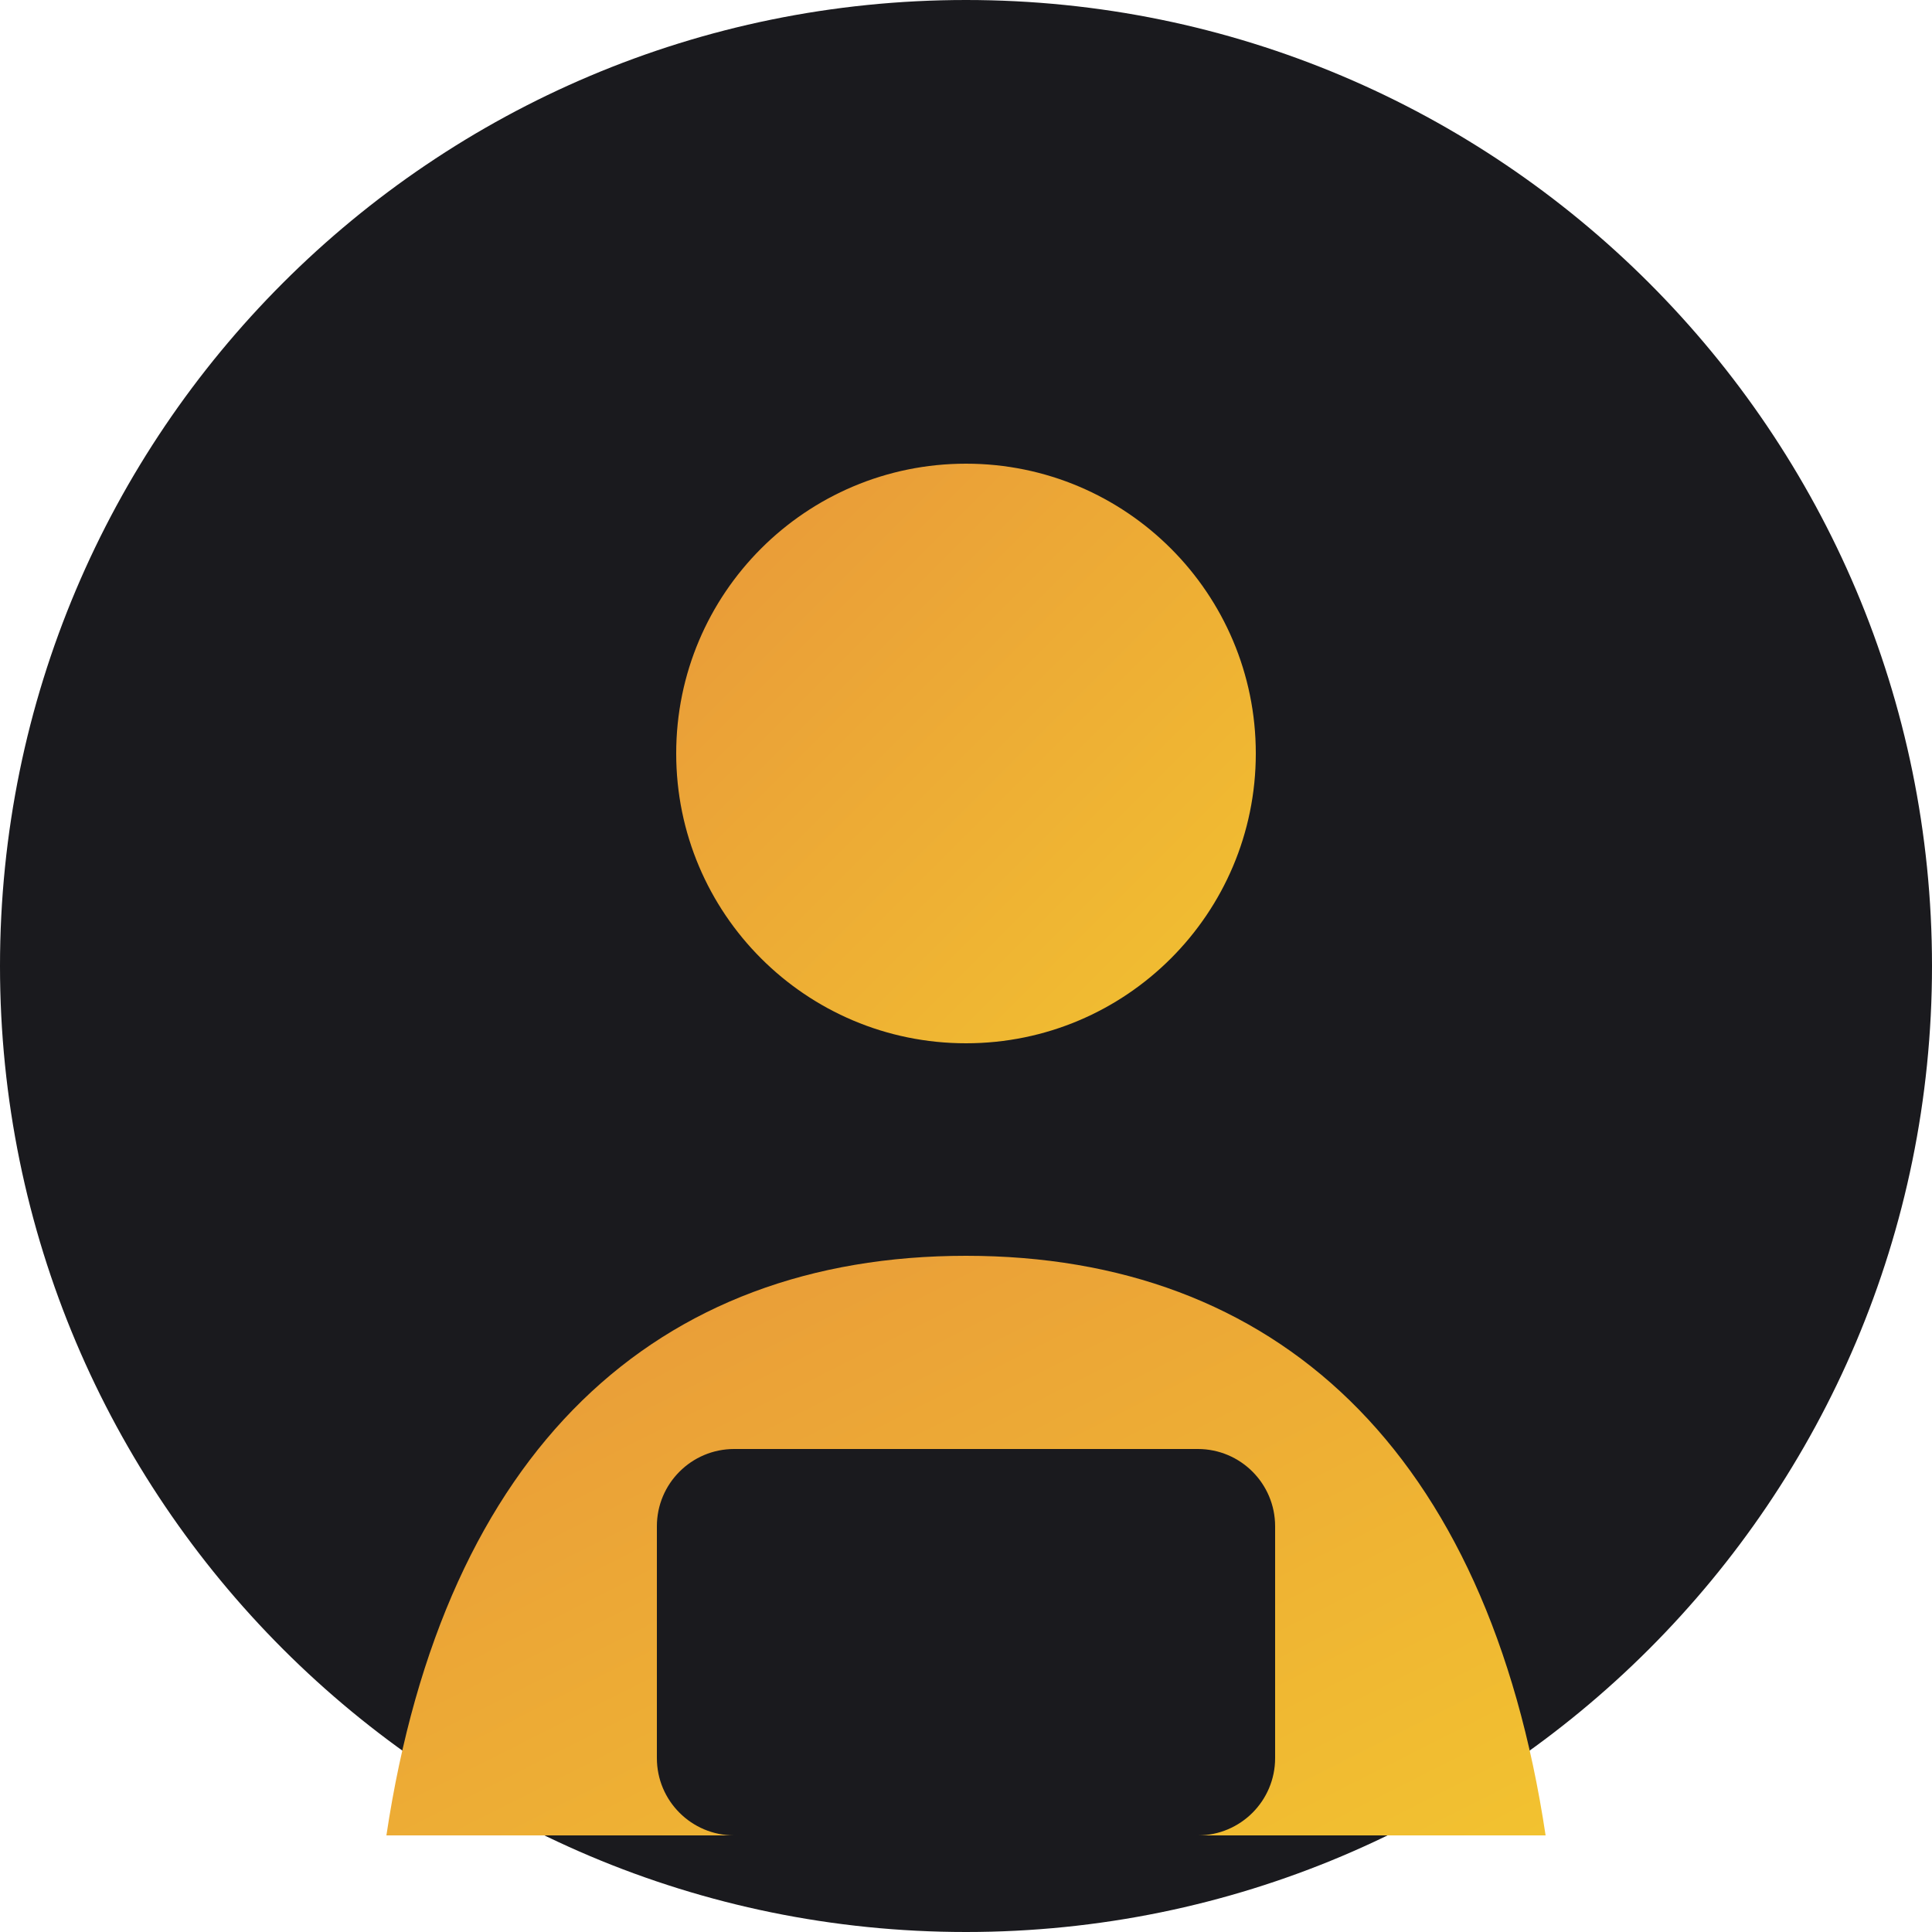
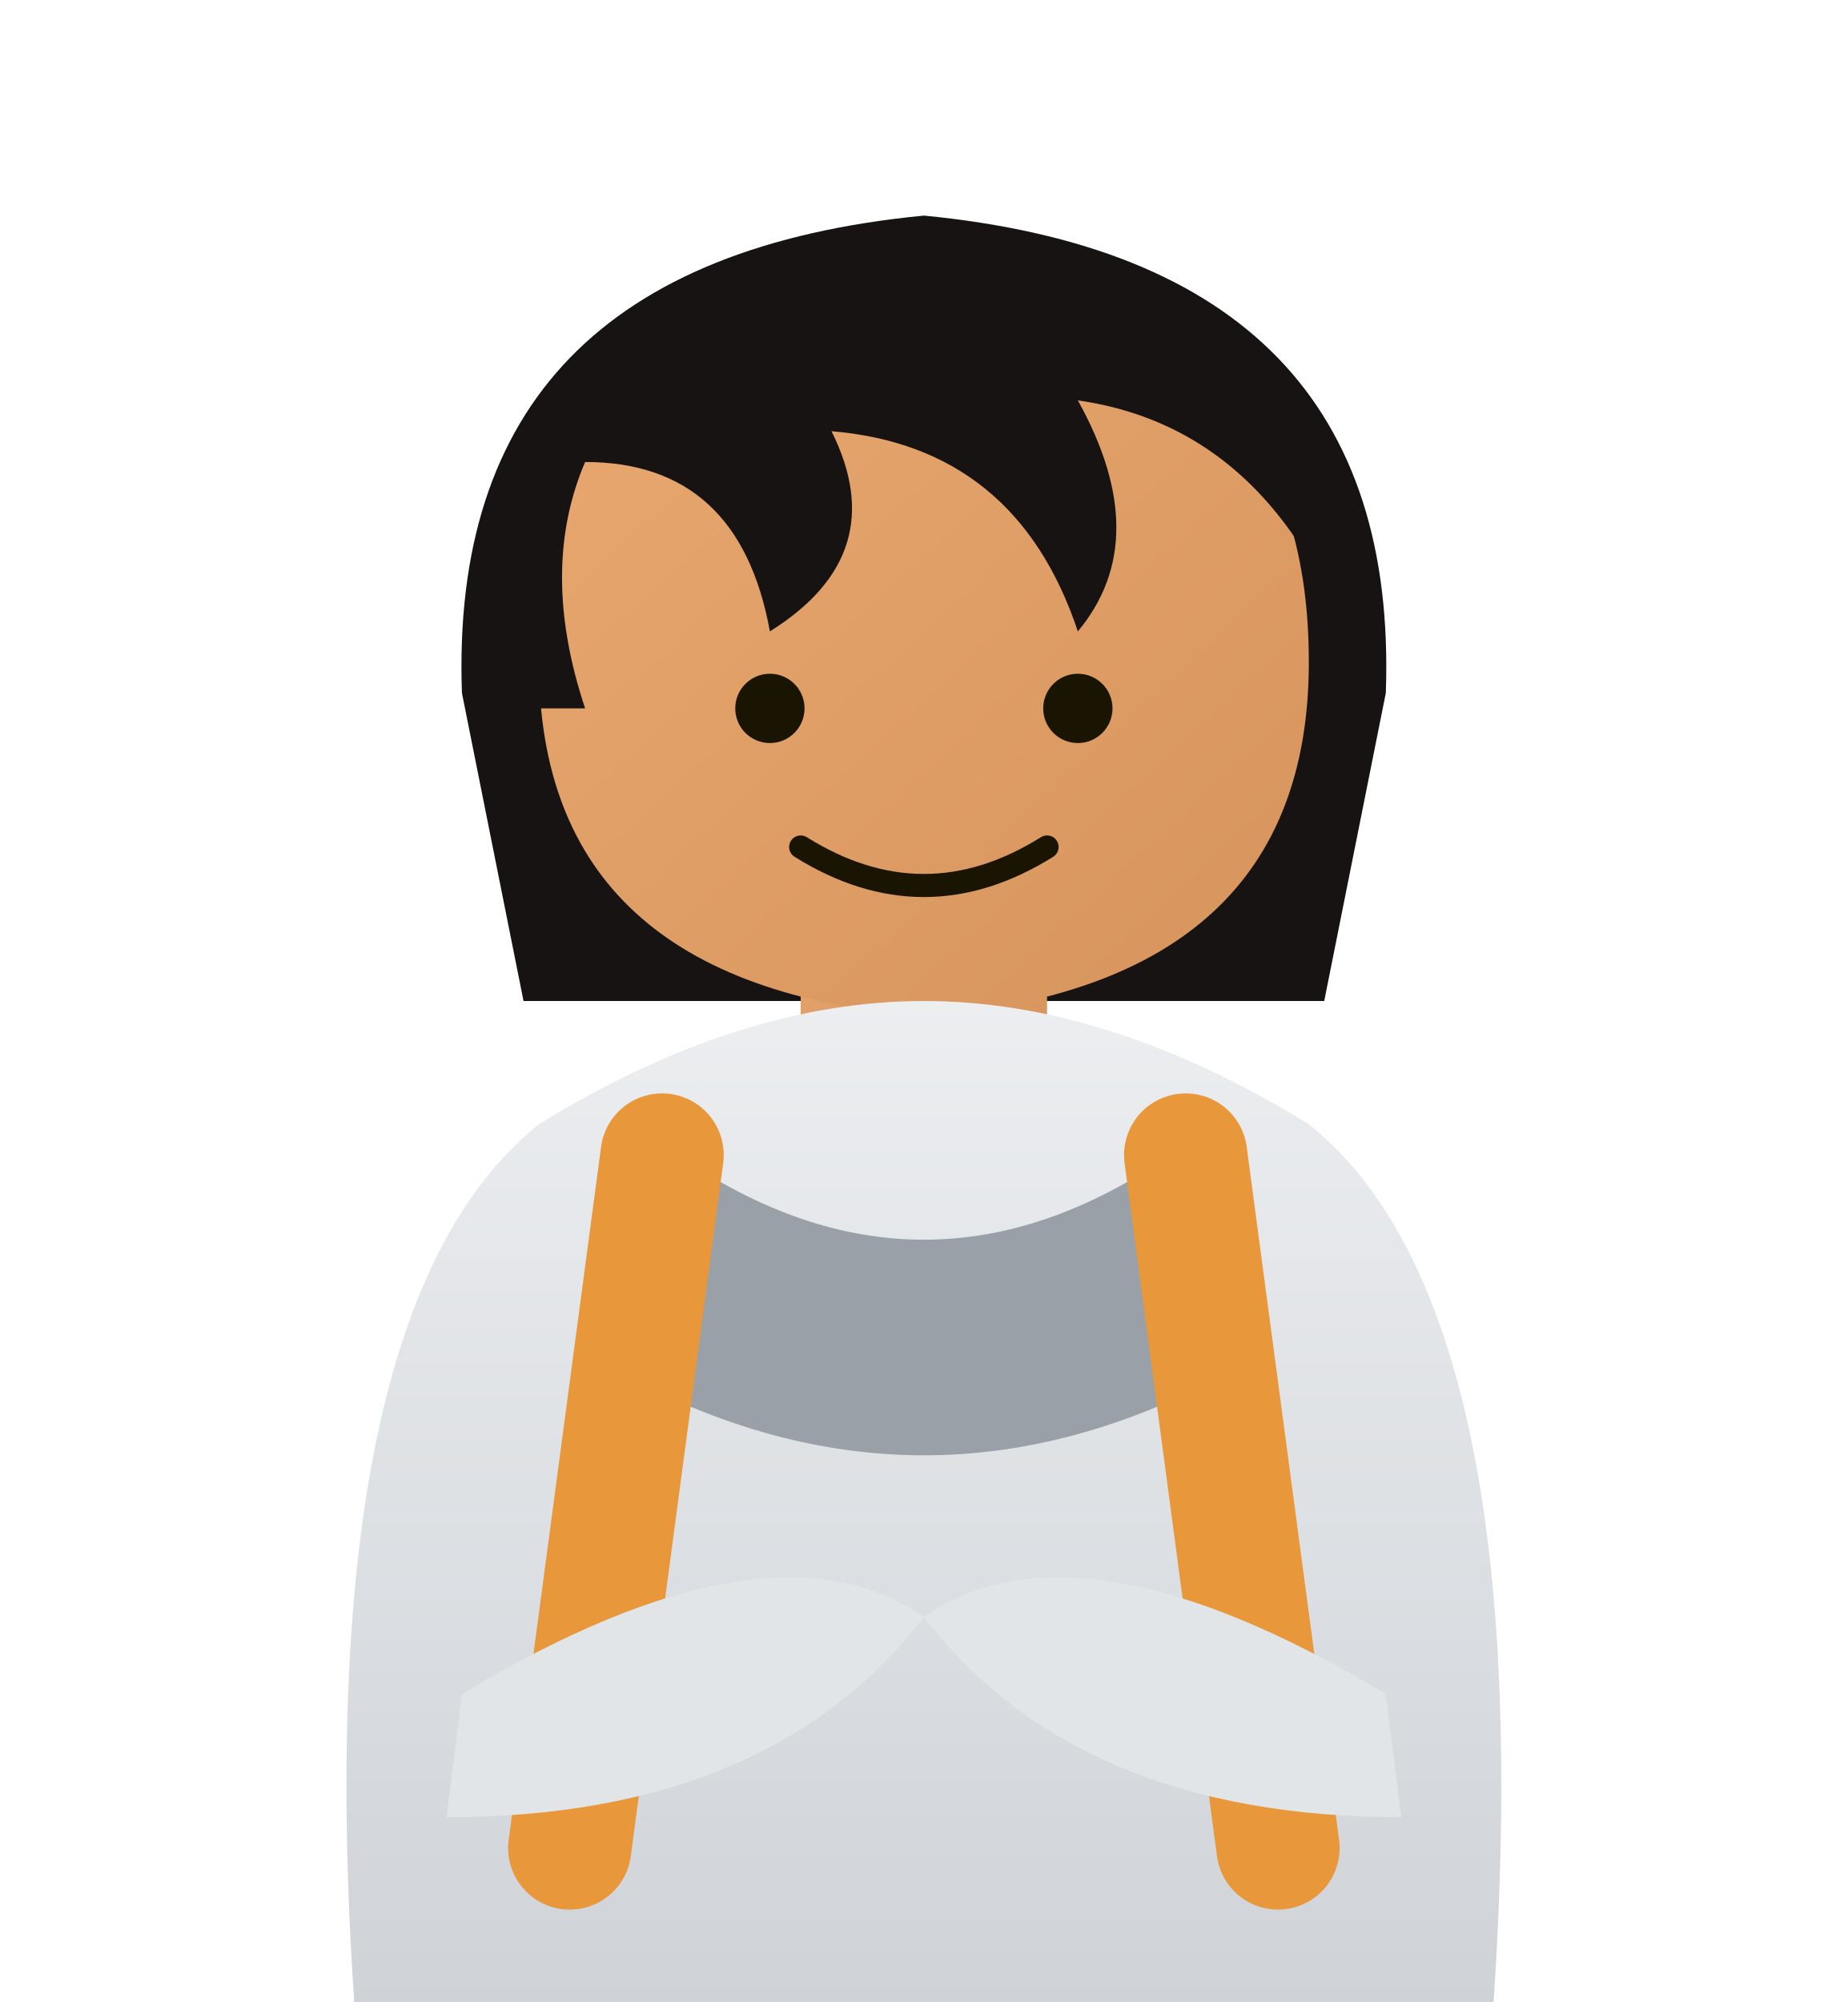
- <svg xmlns="http://www.w3.org/2000/svg" viewBox="0 0 200 200">
+ <svg xmlns="http://www.w3.org/2000/svg" viewBox="0 0 240 260">
  <defs>
-     <linearGradient id="mg" x1="0" y1="0" x2="1" y2="1">
-       <stop offset="0%" stop-color="#e8973a" />
-       <stop offset="100%" stop-color="#f2c230" />
+     <linearGradient id="skin" x1="0" y1="0" x2="1" y2="1">
+       <stop offset="0%" stop-color="#e8a86f" />
+       <stop offset="100%" stop-color="#d6945c" />
+     </linearGradient>
+     <linearGradient id="hoodie" x1="0" y1="0" x2="0" y2="1">
+       <stop offset="0%" stop-color="#eceef0" />
+       <stop offset="100%" stop-color="#cfd3d8" />
    </linearGradient>
  </defs>
-   <circle cx="100" cy="100" r="100" fill="#1a1a1e" />
-   <circle cx="100" cy="78" r="30" fill="url(#mg)" />
-   <path d="M40 190c6-40 28-60 60-60s54 20 60 60" fill="url(#mg)" />
-   <rect x="68" y="150" width="64" height="40" rx="8" fill="#1a1a1e" />
+   <path d="M60 90 Q58 34 120 28 Q182 34 180 90 L172 130 L68 130 Z" fill="#161312" />
+   <rect x="104" y="112" width="32" height="26" fill="url(#skin)" />
+   <path d="M70 86 Q70 40 120 40 Q170 40 170 86 Q170 128 120 132 Q70 128 70 86 Z" fill="url(#skin)" />
+   <path d="M64 92 Q58 40 120 30 Q184 40 178 92 Q168 56 140 52 Q150 70 140 82 Q132 58 108 56 Q116 72 100 82 Q96 60 76 60 Q70 74 76 92 Z" fill="#161312" />
+   <circle cx="100" cy="92" r="4.5" fill="#1a1402" />
+   <circle cx="140" cy="92" r="4.5" fill="#1a1402" />
+   <path d="M104 110 Q120 120 136 110" stroke="#1a1402" stroke-width="3" fill="none" stroke-linecap="round" />
+   <path d="M46 260 Q40 170 70 146 Q96 130 120 130 Q144 130 170 146 Q200 170 194 260 Z" fill="url(#hoodie)" />
+   <path d="M88 150 Q120 172 152 150 L160 178 Q120 200 80 178 Z" fill="#9aa0a7" />
+   <path d="M86 150 L74 240" stroke="#e8973a" stroke-width="16" stroke-linecap="round" />
+   <path d="M154 150 L166 240" stroke="#e8973a" stroke-width="16" stroke-linecap="round" />
+   <path d="M60 220 Q100 196 120 210 Q100 236 58 236 Z" fill="#e2e5e8" />
+   <path d="M180 220 Q140 196 120 210 Q140 236 182 236 Z" fill="#e2e5e8" />
</svg>
